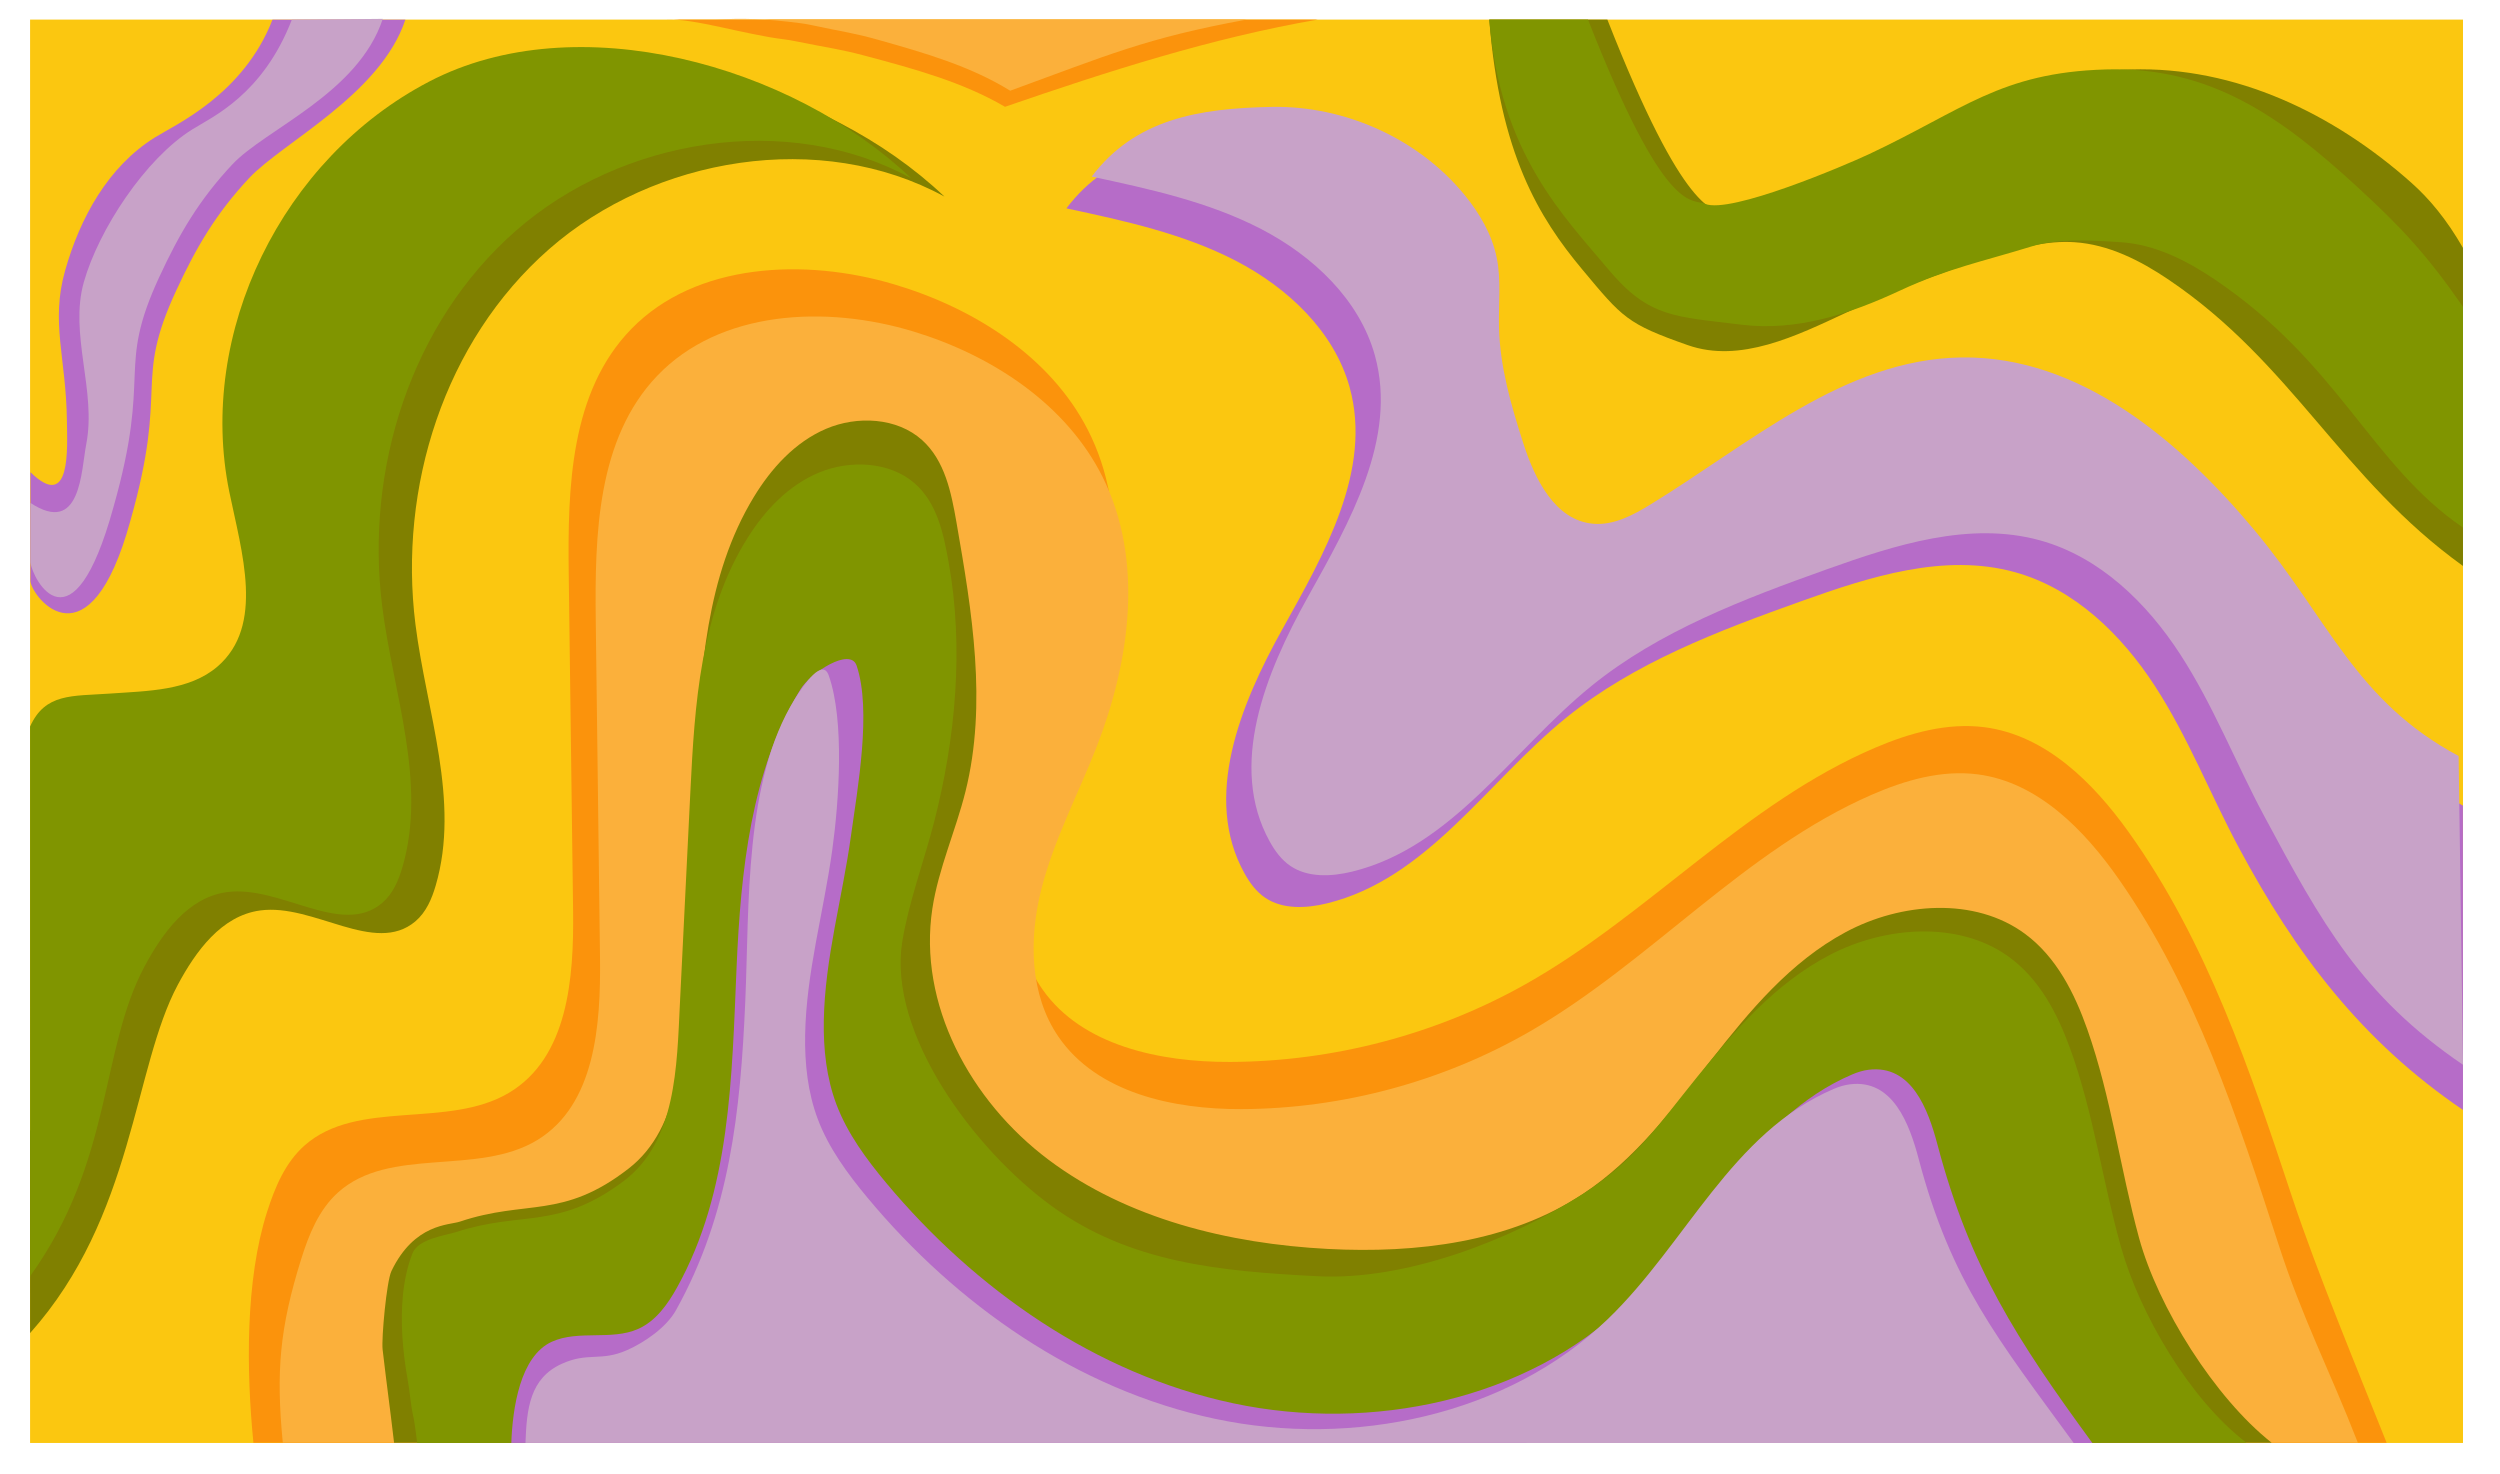
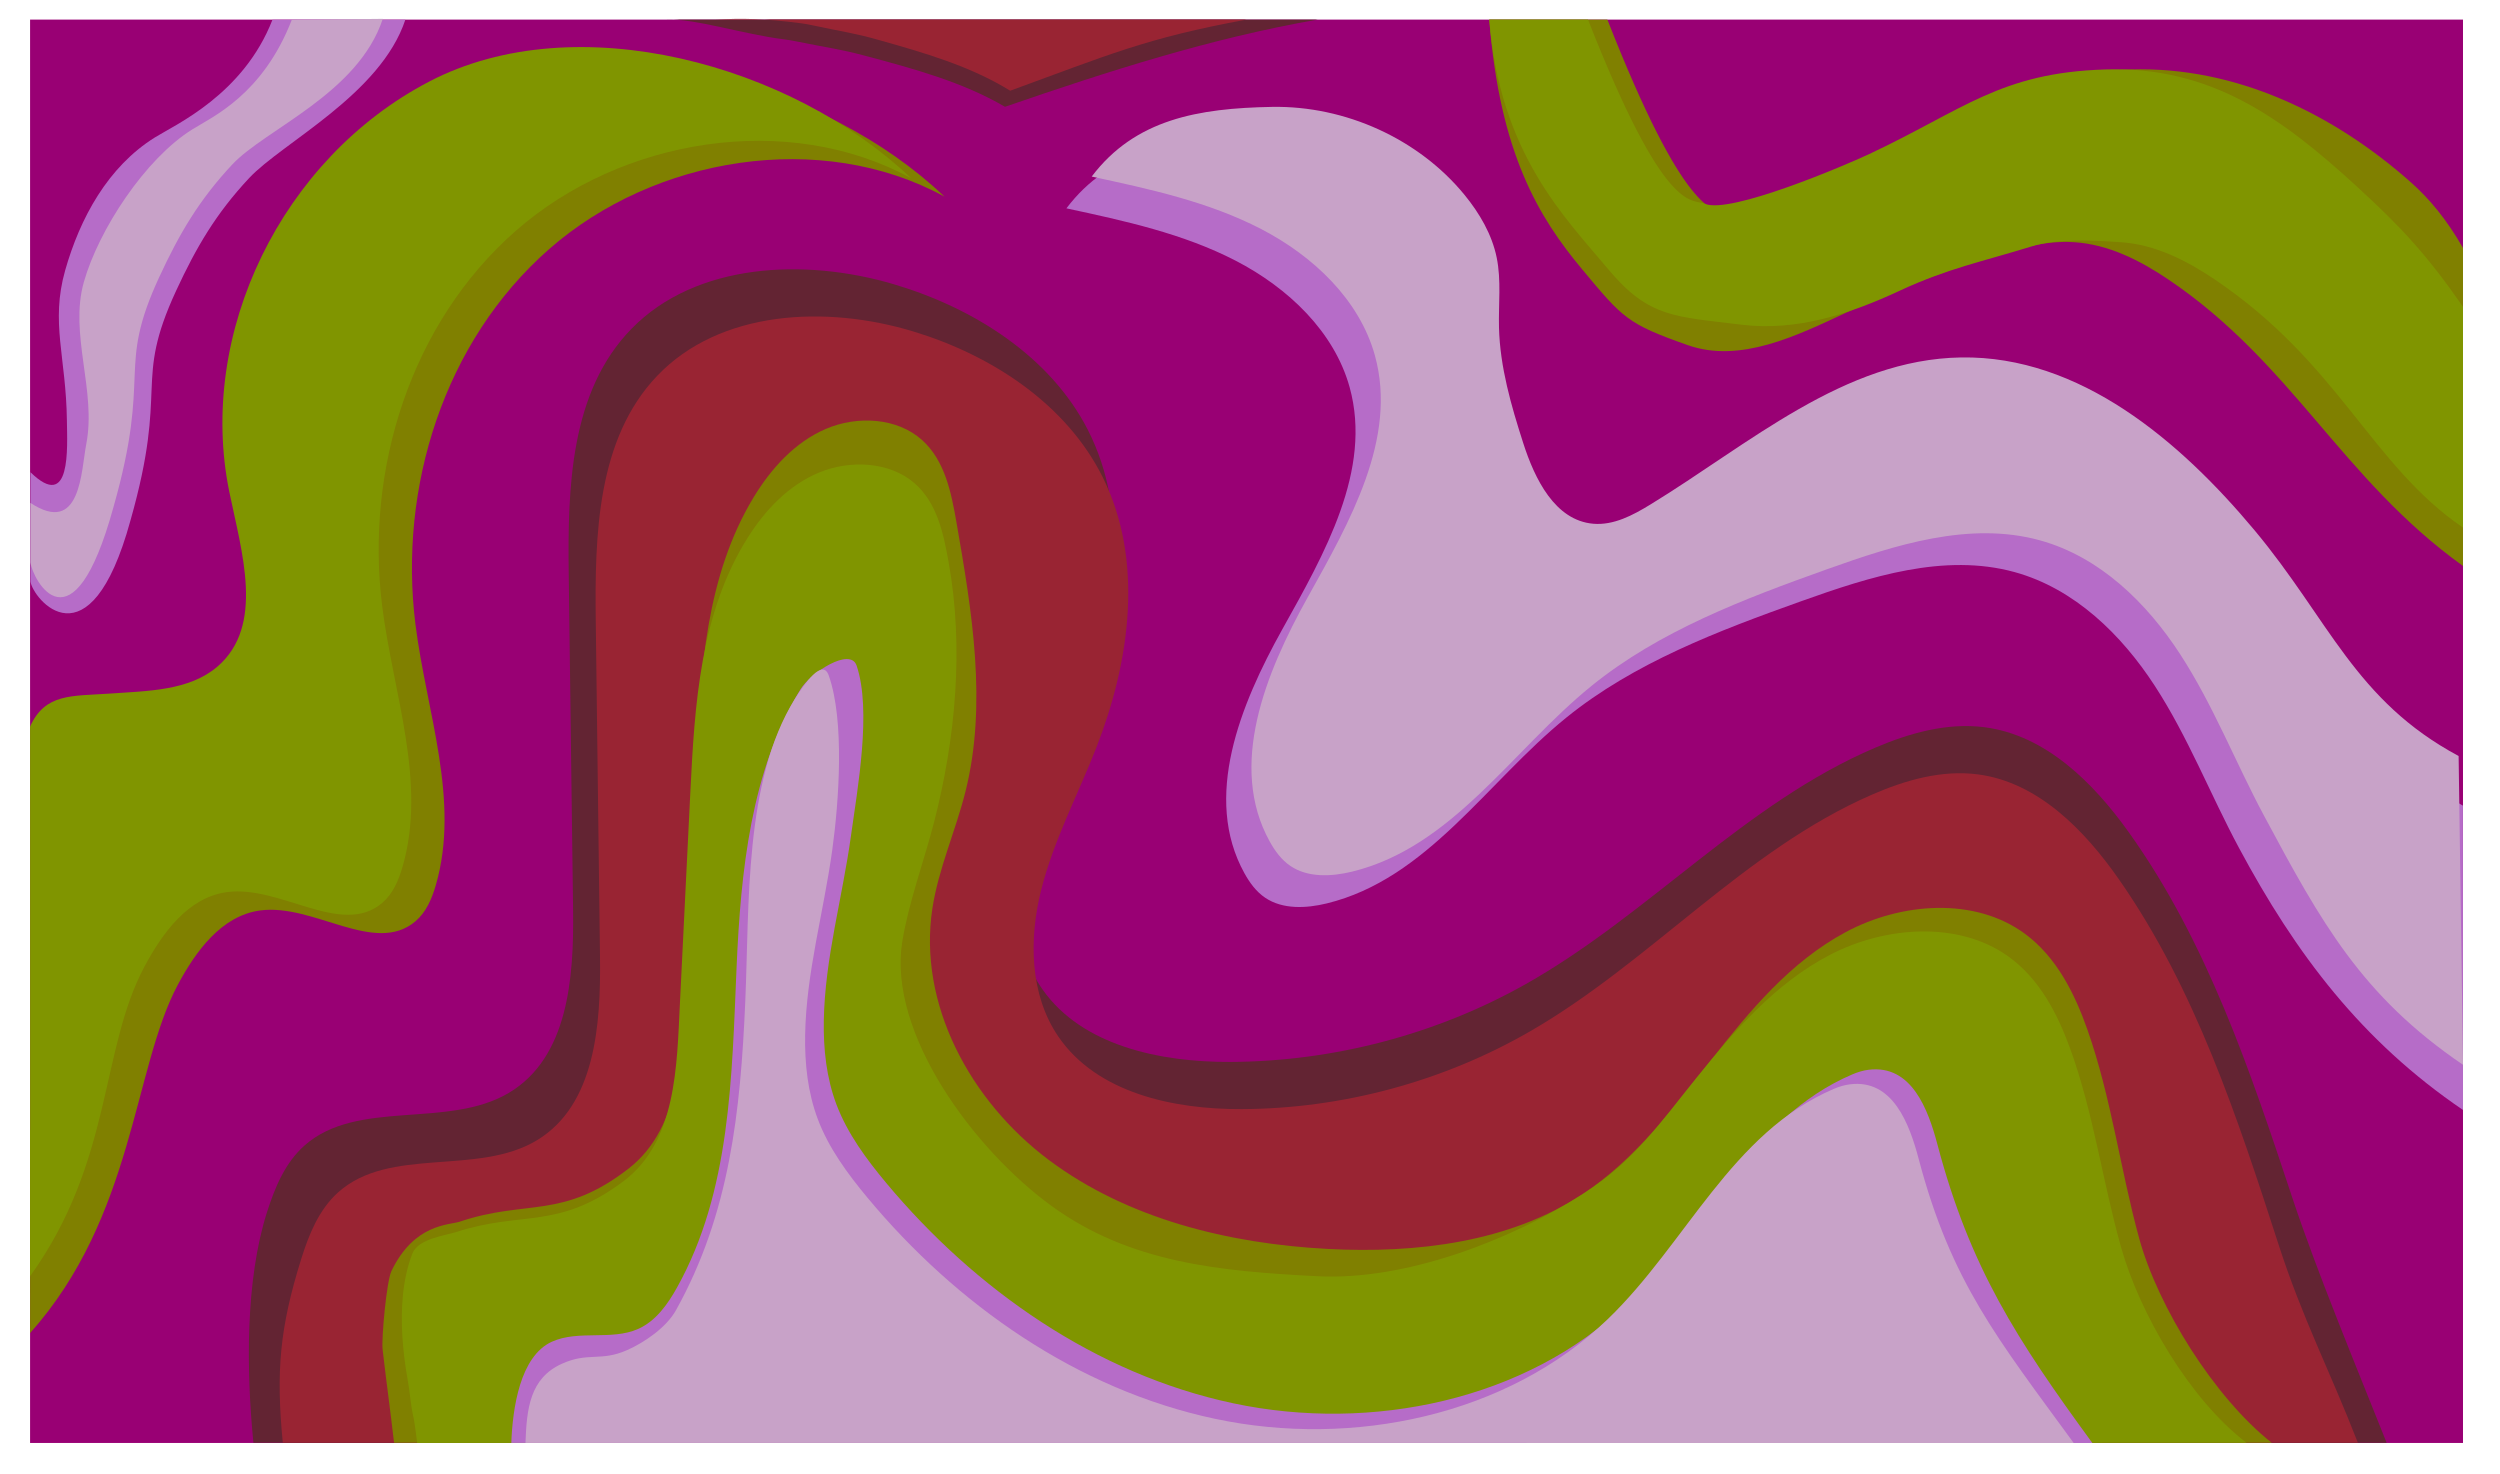
<svg xmlns="http://www.w3.org/2000/svg" id="a" data-name="Layer 1" viewBox="0 0 1313.93 774.37">
  <defs>
    <style>
      .b {
        fill: #809500;
      }

      .c {
-         fill: #fb930c;
+         fill: #632433;
      }

      .d {
        fill: none;
      }

      .e {
        fill: #27121e;
      }

      .f {
+         fill: #992433;
+       }
+ 
+       .g {
        fill: olive;
      }

-       .g {
+       .h {
        fill: #b66cc8;
      }

-       .h {
+       .i {
        fill: #c0bec0;
      }

-       .i {
+       .j {
        fill: #c8a2c8;
-       }
- 
-       .j {
-         fill: #fbc710;
      }

      .k {
        fill: #010001;
      }

      .l {
-         fill: #fbb03b;
+         fill: #990074;
      }
    </style>
  </defs>
-   <path class="h" d="M193.57,80.86v.1c-1.14.08-2.42.08-3.58,0v-.1h3.58Z" />
+   <path class="i" d="M193.57,80.86v.1c-1.14.08-2.42.08-3.58,0v-.1h3.58Z" />
  <path class="k" d="M190,80.95h4.37c.09.03.09.06,0,.1h-5.16c-.09-.03-.09-.06,0-.1h.79Z" />
  <path class="e" d="M195.36,81.05h-.99v-.1h.8c.1,0,.2.02.19.1Z" />
  <path class="e" d="M189.2,80.95v.1h-.79c-.07,0-.13,0-.2,0,0-.08.09-.1.19-.1h.8Z" />
-   <rect class="j" x="15.81" y="10.3" width="1278.67" height="748.08" />
+   <rect class="l" x="15.81" y="10.3" width="1278.67" height="748.08" />
  <path class="c" d="M133.19,758.27c-3.72-37.59-4.35-85.3,7.19-121.37,4.11-12.83,9.49-25.87,19.74-34.92,27.8-24.53,75.29-8.53,107.34-27.61,31.17-18.55,34.2-60.46,33.74-95.86-.76-58.92-1.52-117.84-2.29-176.76-.59-45.47.72-95.92,33.01-128.98,33.8-34.62,90.95-37.31,138.01-23.33,42.2,12.53,82.15,38.11,101.75,76.37,22.4,43.73,14.93,96.64-3.27,142.16-9.97,24.94-23.01,48.86-29.71,74.8s-6.27,55.2,9.27,77.32c20.72,29.51,61.74,38.19,98.62,38.03,54.23-.23,108.32-14.47,155.19-40.85,64.8-36.48,115.27-95.12,183.89-124.35,18.02-7.68,37.75-13.23,57.27-10.72,32.35,4.17,57.36,29.29,75.92,55.26,41.17,57.62,63.82,125.4,85.93,192.09,12.86,38.78,34.43,90.72,49.56,128.73" />
-   <path class="g" d="M1294.48,583.37c-53.32-36.24-87.82-81.91-117.81-137.88-15.09-28.17-26.69-58.14-44.15-85-17.45-26.86-42.14-51.12-73.68-59.81-36.92-10.17-76.03,2.38-112.04,15.25-43.68,15.61-88,32.37-123.69,61.31-41.72,33.83-73.03,84.73-125.83,97.58-10.81,2.63-23.12,3.21-32.28-2.95-4.78-3.21-8.23-7.97-10.97-12.93-21.99-39.75-2.22-88.46,19.89-128.15,22.11-39.69,47.46-83.71,35.41-127.26-8.08-29.2-32.3-52.23-59.85-66.49-27.55-14.27-58.49-20.98-89-27.54,22.83-30.18,56.07-35.91,94.72-36.62,38.65-.71,77.22,16.9,101.21,46.21,7.95,9.72,14.45,20.83,16.93,32.99,2.47,12.08.9,24.54,1.21,36.85.53,20.68,6.38,40.86,12.73,60.62,6.03,18.78,16.63,40.73,36.89,42.42,10.68.89,20.75-4.49,29.82-10.03,52.09-31.81,101.91-76.43,163.5-77.38,62.34-.96,114.98,43.9,154.15,90.83,39.17,46.93,68.28,98.78,122.81,128.02" />
+   <path class="h" d="M1294.48,583.37c-53.32-36.24-87.82-81.91-117.81-137.88-15.09-28.17-26.69-58.14-44.15-85-17.45-26.86-42.14-51.12-73.68-59.81-36.92-10.17-76.03,2.38-112.04,15.25-43.68,15.61-88,32.37-123.69,61.31-41.72,33.83-73.03,84.73-125.83,97.58-10.81,2.63-23.12,3.21-32.28-2.95-4.78-3.21-8.23-7.97-10.97-12.93-21.99-39.75-2.22-88.46,19.89-128.15,22.11-39.69,47.46-83.71,35.41-127.26-8.08-29.2-32.3-52.23-59.85-66.49-27.55-14.27-58.49-20.98-89-27.54,22.83-30.18,56.07-35.91,94.72-36.62,38.65-.71,77.22,16.9,101.21,46.21,7.95,9.72,14.45,20.83,16.93,32.99,2.47,12.08.9,24.54,1.21,36.85.53,20.68,6.38,40.86,12.73,60.62,6.03,18.78,16.63,40.73,36.89,42.42,10.68.89,20.75-4.49,29.82-10.03,52.09-31.81,101.91-76.43,163.5-77.38,62.34-.96,114.98,43.9,154.15,90.83,39.17,46.93,68.28,98.78,122.81,128.02" />
  <path class="d" d="M1180.68,758.27c-30.09-23.78-59.74-71.22-69.68-107.56-9.93-36.34-14.64-74.01-27.18-109.59-6.71-19.05-16.24-38.11-32.78-50.32-26.43-19.52-65.16-16.5-94.25-.9-29.09,15.59-50.56,41.47-70.62,67.13-20.06,25.66-40.03,52.3-67.48,70.46-38.46,25.46-87.47,31.36-134.01,28.92-52.23-2.74-105.38-15.82-146.74-46.8-41.35-30.98-68.83-82.08-61.16-132.12,3.22-21.04,12.24-40.82,17.4-61.5,11.53-46.21,3.41-94.64-4.75-141.52-2.72-15.6-6.07-32.4-18.05-43.18-13.15-11.83-34.07-12.93-50.49-5.91-16.42,7.02-28.82,20.83-37.93,35.79-25.18,41.4-28.11,91.54-30.4,139.52-1.84,38.56-3.68,77.11-5.51,115.67-1.66,34.77-1.85,76.02-29.91,97.8-34.79,27-53.54,16.07-88.71,27.9-5.59,1.88-23.91.9-35.96,25.99-2.53,5.27-5.31,35.45-4.63,41.23,2.61,22.23,3.41,26.75,6.02,48.97" />
-   <path class="f" d="M15.81,700.63c54.68-61.24,54.22-139.27,77.64-183.05,9.43-17.62,22.9-36.27,43.21-39.06,28.08-3.87,60.32,23.79,81.66,5.71,5.66-4.8,8.65-11.87,10.69-18.88,13.01-44.55-4.92-91.31-10.67-137.27-8.96-71.72,14.95-148.66,70.28-197.17,55.33-48.52,142.74-63.11,207.76-27.58-62.69-59.68-175.9-91.2-253.32-50.82-77.42,40.37-122.14,132.17-105.05,215.63,6.49,31.68,18.72,70.34-6.22,91.82-14.86,12.79-36.78,12.81-56.62,14.21-19.84,1.4-42.62,7.1-50.56,24.75-3.38,7.51-3.38,16.01-2.91,24.19,1.72,30.28,23.75,115.31-5.9,171.47" />
-   <path class="f" d="M1294.48,297.46c-63.99-45.99-89.45-106.42-154.82-150.55-14.78-9.98-31.42-18.44-49.4-19.61-14.41-.94-28.68,2.87-42.44,7.12-26.43,8.16-52.27,18.12-77.26,29.78-26.39,12.31-55.96,26.88-83.5,17.2-31.98-11.24-34.19-14.26-55.55-39.88-22.63-27.14-43.24-60.66-48.8-131.22h62.08c40.77,103.87,55.86,99.69,63.01,102.68,13.15,5.49,74.83-25.88,87.72-31.93,49.77-23.36,69.04-42.87,124.33-44.55,55.29-1.69,106.79,23.35,147.51,59.56,9.23,8.21,18.38,18.99,27.12,34.25v167.15Z" />
+   <path class="g" d="M15.81,700.63c54.68-61.24,54.22-139.27,77.64-183.05,9.43-17.62,22.9-36.27,43.21-39.06,28.08-3.87,60.32,23.79,81.66,5.71,5.66-4.8,8.65-11.87,10.69-18.88,13.01-44.55-4.92-91.31-10.67-137.27-8.96-71.72,14.95-148.66,70.28-197.17,55.33-48.52,142.74-63.11,207.76-27.58-62.69-59.68-175.9-91.2-253.32-50.82-77.42,40.37-122.14,132.17-105.05,215.63,6.49,31.68,18.72,70.34-6.22,91.82-14.86,12.79-36.78,12.81-56.62,14.21-19.84,1.4-42.62,7.1-50.56,24.75-3.38,7.51-3.38,16.01-2.91,24.19,1.72,30.28,23.75,115.31-5.9,171.47" />
+   <path class="g" d="M1294.48,297.46c-63.99-45.99-89.45-106.42-154.82-150.55-14.78-9.98-31.42-18.44-49.4-19.61-14.41-.94-28.68,2.87-42.44,7.12-26.43,8.16-52.27,18.12-77.26,29.78-26.39,12.31-55.96,26.88-83.5,17.2-31.98-11.24-34.19-14.26-55.55-39.88-22.63-27.14-43.24-60.66-48.8-131.22h62.08c40.77,103.87,55.86,99.69,63.01,102.68,13.15,5.49,74.83-25.88,87.72-31.93,49.77-23.36,69.04-42.87,124.33-44.55,55.29-1.69,106.79,23.35,147.51,59.56,9.23,8.21,18.38,18.99,27.12,34.25v167.15Z" />
  <path class="d" d="M1089.87,758.39c-39.79-54.41-64.34-92.32-81.42-156.88-4.46-16.86-12-37.51-29.89-39.37-6.75-.7-13.42,1.72-19.5,4.63-50.44,24.18-74.15,80.23-114.11,118.59-52.66,50.54-134.03,67.56-206.49,52.2-72.46-15.36-135.94-60.02-182.53-115.86-10.49-12.58-20.35-25.96-26.1-41.13-5.32-14.06-6.94-29.22-6.68-44.19.56-32.64,9.76-64.51,14.24-96.87s3.72-67.2-13.8-95.1c-37.13,45.05-43.76,106.29-46.27,163.85-2.51,57.56-3.05,117.83-31.36,168.52-4.9,8.77-11.09,17.57-20.47,21.71-13.98,6.16-31.28.39-45.2,6.66-16.87,7.6-20.71,35.24-21.37,53.23" />
  <path class="c" d="M692.56,10.3c-56.08,9.71-110.7,27.33-164.36,45.83-22.43-13.11-48.05-20.01-73.3-26.76-13.67-3.65-18.87-4.05-37-7.73-1.92-.39-3.85-.72-5.79-.96-21.02-2.56-47.28-11.12-62.1-10.39,111.12-.05,250.17,0,342.56,0Z" />
-   <path class="l" d="M148.63,758.27c-3.64-37.59-1.59-60.49,9.68-96.57,4.01-12.83,9.26-25.87,19.28-34.92,27.15-24.53,73.52-8.53,104.81-27.61,30.43-18.55,33.39-60.46,32.95-95.86-.74-58.92-1.49-117.84-2.23-176.76-.57-45.47.71-95.92,32.23-128.98,33-34.62,88.8-37.31,134.76-23.33,41.2,12.53,80.21,38.11,99.35,76.37,21.87,43.73,14.58,96.64-3.2,142.16-9.74,24.94-22.47,48.86-29.01,74.8-6.54,25.94-6.12,55.2,9.05,77.32,20.23,29.51,60.28,38.19,96.29,38.03,52.95-.23,105.77-14.47,151.53-40.85,63.27-36.48,112.55-95.12,179.55-124.35,17.6-7.68,36.86-13.23,55.92-10.72,31.59,4.17,56.01,29.29,74.13,55.26,40.2,57.62,62.32,125.4,83.91,192.09,12.55,38.78,26.83,65.92,41.6,103.92" />
-   <path class="f" d="M1193.93,758.27c-30.09-23.78-59.74-71.22-69.68-107.56-9.93-36.34-14.64-74.01-27.18-109.59-6.71-19.05-16.24-38.11-32.78-50.32-26.43-19.52-65.16-16.5-94.25-.9-29.09,15.59-50.56,41.47-70.62,67.13-20.06,25.66-40.03,52.3-67.48,70.46-38.46,25.46-87.47,31.36-134.01,28.92-52.23-2.74-105.38-15.82-146.74-46.8-41.35-30.98-68.83-82.08-61.16-132.12,3.22-21.04,12.24-40.82,17.4-61.5,11.53-46.21,3.41-94.64-4.75-141.52-2.72-15.6-6.07-32.4-18.05-43.18-13.15-11.83-34.07-12.93-50.49-5.91-16.42,7.02-28.82,20.83-37.93,35.79-25.18,41.4-28.11,91.54-30.4,139.52-1.84,38.56-3.68,77.11-5.51,115.67-1.66,34.77-1.85,76.02-29.91,97.8-34.79,27-53.54,16.07-88.71,27.9-5.59,1.88-23.91.9-35.96,25.99-2.53,5.27-5.31,35.45-4.63,41.23,2.61,22.23,3.41,26.75,6.02,48.97" />
-   <path class="i" d="M1294.48,559.62c-53.32-36.24-74.54-74.87-104.53-130.83-15.09-28.17-26.69-58.14-44.15-85-17.45-26.86-42.14-51.12-73.68-59.81-36.92-10.17-76.03,2.38-112.04,15.25-43.68,15.61-88,32.37-123.69,61.31-41.72,33.83-73.03,84.73-125.83,97.58-10.81,2.63-23.12,3.21-32.28-2.95-4.78-3.21-8.23-7.97-10.97-12.93-21.99-39.75-2.22-88.46,19.89-128.15,22.11-39.69,47.46-83.71,35.41-127.26-8.08-29.2-32.3-52.23-59.85-66.49-27.55-14.27-58.49-20.98-89-27.54,22.83-30.18,56.07-35.91,94.72-36.62,38.65-.71,77.22,16.9,101.21,46.21,7.95,9.72,14.45,20.83,16.93,32.99,2.47,12.08.9,24.54,1.21,36.85.53,20.68,6.38,40.86,12.73,60.62,6.03,18.78,16.63,40.73,36.89,42.42,10.68.89,20.75-4.49,29.82-10.03,52.09-31.81,101.91-76.43,163.5-77.38,62.34-.96,114.98,43.9,154.15,90.83,39.17,46.93,52.72,89.41,107.26,118.65" />
+   <path class="f" d="M148.63,758.27c-3.64-37.59-1.59-60.49,9.68-96.57,4.01-12.83,9.26-25.87,19.28-34.92,27.15-24.53,73.52-8.53,104.81-27.61,30.43-18.55,33.39-60.46,32.95-95.86-.74-58.92-1.49-117.84-2.23-176.76-.57-45.47.71-95.92,32.23-128.98,33-34.62,88.8-37.31,134.76-23.33,41.2,12.53,80.21,38.11,99.35,76.37,21.87,43.73,14.58,96.64-3.2,142.16-9.74,24.94-22.47,48.86-29.01,74.8-6.54,25.94-6.12,55.2,9.05,77.32,20.23,29.51,60.28,38.19,96.29,38.03,52.95-.23,105.77-14.47,151.53-40.85,63.27-36.48,112.55-95.12,179.55-124.35,17.6-7.68,36.86-13.23,55.92-10.72,31.59,4.17,56.01,29.29,74.13,55.26,40.2,57.62,62.32,125.4,83.91,192.09,12.55,38.78,26.83,65.92,41.6,103.92" />
+   <path class="g" d="M1193.93,758.27c-30.09-23.78-59.74-71.22-69.68-107.56-9.93-36.34-14.64-74.01-27.18-109.59-6.71-19.05-16.24-38.11-32.78-50.32-26.43-19.52-65.16-16.5-94.25-.9-29.09,15.59-50.56,41.47-70.62,67.13-20.06,25.66-40.03,52.3-67.48,70.46-38.46,25.46-87.47,31.36-134.01,28.92-52.23-2.74-105.38-15.82-146.74-46.8-41.35-30.98-68.83-82.08-61.16-132.12,3.22-21.04,12.24-40.82,17.4-61.5,11.53-46.21,3.41-94.64-4.75-141.52-2.72-15.6-6.07-32.4-18.05-43.18-13.15-11.83-34.07-12.93-50.49-5.91-16.42,7.02-28.82,20.83-37.93,35.79-25.18,41.4-28.11,91.54-30.4,139.52-1.84,38.56-3.68,77.11-5.51,115.67-1.66,34.77-1.85,76.02-29.91,97.8-34.79,27-53.54,16.07-88.71,27.9-5.59,1.88-23.91.9-35.96,25.99-2.53,5.27-5.31,35.45-4.63,41.23,2.61,22.23,3.41,26.75,6.02,48.97" />
+   <path class="j" d="M1294.48,559.62c-53.32-36.24-74.54-74.87-104.53-130.83-15.09-28.17-26.69-58.14-44.15-85-17.45-26.86-42.14-51.12-73.68-59.81-36.92-10.17-76.03,2.38-112.04,15.25-43.68,15.61-88,32.37-123.69,61.31-41.72,33.83-73.03,84.73-125.83,97.58-10.81,2.63-23.12,3.21-32.28-2.95-4.78-3.21-8.23-7.97-10.97-12.93-21.99-39.75-2.22-88.46,19.89-128.15,22.11-39.69,47.46-83.71,35.41-127.26-8.08-29.2-32.3-52.23-59.85-66.49-27.55-14.27-58.49-20.98-89-27.54,22.83-30.18,56.07-35.91,94.72-36.62,38.65-.71,77.22,16.9,101.21,46.21,7.95,9.72,14.45,20.83,16.93,32.99,2.47,12.08.9,24.54,1.21,36.85.53,20.68,6.38,40.86,12.73,60.62,6.03,18.78,16.63,40.73,36.89,42.42,10.68.89,20.75-4.49,29.82-10.03,52.09-31.81,101.91-76.43,163.5-77.38,62.34-.96,114.98,43.9,154.15,90.83,39.17,46.93,52.72,89.41,107.26,118.65" />
  <path class="b" d="M1294.48,277.3c-48.48-33.16-65.05-86.26-130.42-130.39-14.78-9.98-31.42-18.44-49.4-19.61-14.41-.94-32.8-2.14-46.56,2.11-26.43,8.16-44.5,11.65-69.49,23.3-26.39,12.31-54.33,21.53-83.39,17.93-34.75-4.31-48.59-3.5-69.96-29.12-22.63-27.14-56.98-60.66-62.54-131.22h51.89c40.77,103.87,54.4,93.85,61.54,96.84,13.15,5.49,73.21-20.05,86.09-26.09,49.77-23.36,69.04-42.87,124.33-44.55,55.29-1.69,92.55,25.13,132.64,61.99,22.23,20.45,35.81,34.68,55.27,62.74v116.07Z" />
  <path class="b" d="M15.81,670.76c43.56-60.65,36.73-119.04,60.15-162.82,9.43-17.62,22.9-36.27,43.21-39.06,28.08-3.87,60.32,23.79,81.66,5.71,5.66-4.8,8.65-11.87,10.69-18.88,13.01-44.55-4.92-91.31-10.67-137.27-8.96-71.72,14.95-148.66,70.28-197.17,55.33-48.52,142.74-63.11,207.76-27.58C416.2,34.01,302.99,2.49,225.57,42.87c-77.42,40.37-122.14,132.17-105.05,215.63,6.49,31.68,18.72,70.34-6.22,91.82-14.86,12.79-36.78,12.81-56.62,14.21-19.84,1.4-33.94-.31-41.88,17.34" />
-   <path class="g" d="M213.06,10.3c-12.97,39.34-64.68,64.65-82.09,83.26-17.41,18.61-27.75,36.25-38.36,59.15-22.78,49.17-3.71,49.29-24.09,121-21.47,78.21-51.45,40.8-52.52,31.82v-57.36c21.48,20.99,19.34-12.72,19.16-27.14-.4-33.3-8.69-51.45-.92-78.9,7.78-27.45,22.44-54.49,47.18-69.91,10.9-6.79,46.51-22.56,61.8-61.9h69.84Z" />
-   <path class="l" d="M655.14,10.3c-53.1,9.71-73.4,18.88-124.21,37.38-21.23-13.11-45.49-20.01-69.4-26.76-12.94-3.65-17.86-4.05-35.03-7.73-1.81-.39-3.64-.72-5.48-.96-19.9-2.56-31.03-2.67-45.07-1.93,105.2-.05,191.73,0,279.19,0Z" />
+   <path class="h" d="M213.06,10.3c-12.97,39.34-64.68,64.65-82.09,83.26-17.41,18.61-27.75,36.25-38.36,59.15-22.78,49.17-3.71,49.29-24.09,121-21.47,78.21-51.45,40.8-52.52,31.82v-57.36c21.48,20.99,19.34-12.72,19.16-27.14-.4-33.3-8.69-51.45-.92-78.9,7.78-27.45,22.44-54.49,47.18-69.91,10.9-6.79,46.51-22.56,61.8-61.9h69.84Z" />
+   <path class="f" d="M655.14,10.3c-53.1,9.71-73.4,18.88-124.21,37.38-21.23-13.11-45.49-20.01-69.4-26.76-12.94-3.65-17.86-4.05-35.03-7.73-1.81-.39-3.64-.72-5.48-.96-19.9-2.56-31.03-2.67-45.07-1.93,105.2-.05,191.73,0,279.19,0Z" />
  <path class="b" d="M1180.68,758.27c-29.83-22.79-55.97-67.64-65.82-102.46-9.85-34.81-14.52-70.91-26.95-104.99-6.66-18.25-16.1-36.51-32.5-48.22-26.21-18.71-64.61-15.8-93.45-.86s-50.14,39.73-70.02,64.32c-19.89,24.59-32.76,44.03-59.97,61.43-38.14,24.39-93.25,45.61-139.39,43.27-51.79-2.63-98.63-7.07-139.64-36.75-41.01-29.68-86.36-90.97-78.76-138.92,3.2-20.16,11.56-42.93,16.68-62.74,11.44-44.28,15.78-92.09,7.69-137.01-2.69-14.95-6.02-31.04-17.9-41.37-13.03-11.34-33.78-12.39-50.07-5.66-16.29,6.73-28.58,19.95-37.61,34.29-24.97,39.66-27.87,87.71-30.14,133.68-1.82,36.94-3.65,73.88-5.47,110.82-1.64,33.32-1.83,72.83-29.66,93.7-34.5,25.87-53.09,15.39-87.96,26.73-5.55,1.8-19.92,3.45-22.97,11.24-11,28.05-2.48,65.17-1.81,70.7,2.59,21.29,1.7,7.62,4.29,28.91" />
-   <path class="g" d="M1099.68,758.39c-39.79-54.41-64.34-92.32-81.42-156.88-4.94-18.67-13.65-41.98-36.02-39.29-3.01.36-5.92,1.26-8.69,2.44-53.68,22.87-77.61,81.18-118.78,120.7-52.66,50.54-134.03,67.56-206.49,52.2-72.46-15.36-135.94-60.02-182.53-115.86-10.49-12.58-20.35-25.96-26.1-41.13-5.32-14.06-6.94-29.22-6.68-44.19.56-32.64,9.76-64.51,14.24-96.87,3.45-24.9,11-66.16,2.99-89.71-3.33-9.79-24.14,3.7-29.56,12.58-25.99,42.63-31.32,95.65-33.51,145.88-2.51,57.56-3.05,117.83-31.36,168.52-4.9,8.77-11.09,17.57-20.47,21.71-13.98,6.16-31.28.39-45.2,6.66-16.87,7.6-20.71,35.24-21.37,53.23" />
-   <path class="i" d="M1089.87,758.39c-39.79-54.56-64.34-84.4-81.42-149.13-4.94-18.72-13.65-42.1-36.02-39.39-3.01.36-5.92,1.26-8.69,2.44-53.69,22.93-77.61,81.4-118.78,121.02-52.66,50.67-134.03,67.74-206.49,52.34-72.46-15.4-135.94-60.18-182.53-116.17-10.49-12.61-20.35-26.03-26.1-41.24-5.32-14.1-6.94-29.3-6.68-44.31.56-32.73,9.76-64.69,14.24-97.13,3.51-25.42,6.61-67.92-1.85-91.85-3.23-9.13-12.77,4.25-17.9,12.53-26.58,42.93-23.75,108.15-25.96,158.95-2.51,57.72-8.13,111.4-36.45,162.22-4.9,8.8-16.25,16.77-25.64,20.91-13.98,6.18-20.36.88-34.28,7.17-16.87,7.62-18.49,23.58-19.15,41.62" />
-   <path class="i" d="M15.99,295.52c1.07,8.98,22.15,49.3,43.62-28.91,20.38-71.7,1.31-71.83,24.09-121,10.61-22.9,20.95-40.54,38.36-59.15,17.41-18.61,66.15-37.21,79.12-76.55l-47.81.47c-15.29,39.34-41.42,50.85-52.32,57.64-24.74,15.42-49.21,52.76-56.98,80.22s6.71,57.17,1.27,85.15c-2.75,14.17-2.78,48.4-29.35,30.92v31.22Z" />
+   <path class="h" d="M1099.68,758.39c-39.79-54.41-64.34-92.32-81.42-156.88-4.94-18.67-13.65-41.98-36.02-39.29-3.01.36-5.92,1.26-8.69,2.44-53.68,22.87-77.61,81.18-118.78,120.7-52.66,50.54-134.03,67.56-206.49,52.2-72.46-15.36-135.94-60.02-182.53-115.86-10.49-12.58-20.35-25.96-26.1-41.13-5.32-14.06-6.94-29.22-6.68-44.19.56-32.64,9.76-64.51,14.24-96.87,3.45-24.9,11-66.16,2.99-89.71-3.33-9.79-24.14,3.7-29.56,12.58-25.99,42.63-31.32,95.65-33.51,145.88-2.51,57.56-3.05,117.83-31.36,168.52-4.9,8.77-11.09,17.57-20.47,21.71-13.98,6.16-31.28.39-45.2,6.66-16.87,7.6-20.71,35.24-21.37,53.23" />
+   <path class="j" d="M1089.87,758.39c-39.79-54.56-64.34-84.4-81.42-149.13-4.94-18.72-13.65-42.1-36.02-39.39-3.01.36-5.92,1.26-8.69,2.44-53.69,22.93-77.61,81.4-118.78,121.02-52.66,50.67-134.03,67.74-206.49,52.34-72.46-15.4-135.94-60.18-182.53-116.17-10.49-12.61-20.35-26.03-26.1-41.24-5.32-14.1-6.94-29.3-6.68-44.31.56-32.73,9.76-64.69,14.24-97.13,3.51-25.42,6.61-67.92-1.85-91.85-3.23-9.13-12.77,4.25-17.9,12.53-26.58,42.93-23.75,108.15-25.96,158.95-2.51,57.72-8.13,111.4-36.45,162.22-4.9,8.8-16.25,16.77-25.64,20.91-13.98,6.18-20.36.88-34.28,7.17-16.87,7.62-18.49,23.58-19.15,41.62" />
+   <path class="j" d="M15.99,295.52c1.07,8.98,22.15,49.3,43.62-28.91,20.38-71.7,1.31-71.83,24.09-121,10.61-22.9,20.95-40.54,38.36-59.15,17.41-18.61,66.15-37.21,79.12-76.55l-47.81.47c-15.29,39.34-41.42,50.85-52.32,57.64-24.74,15.42-49.21,52.76-56.98,80.22s6.71,57.17,1.27,85.15c-2.75,14.17-2.78,48.4-29.35,30.92v31.22Z" />
</svg>
